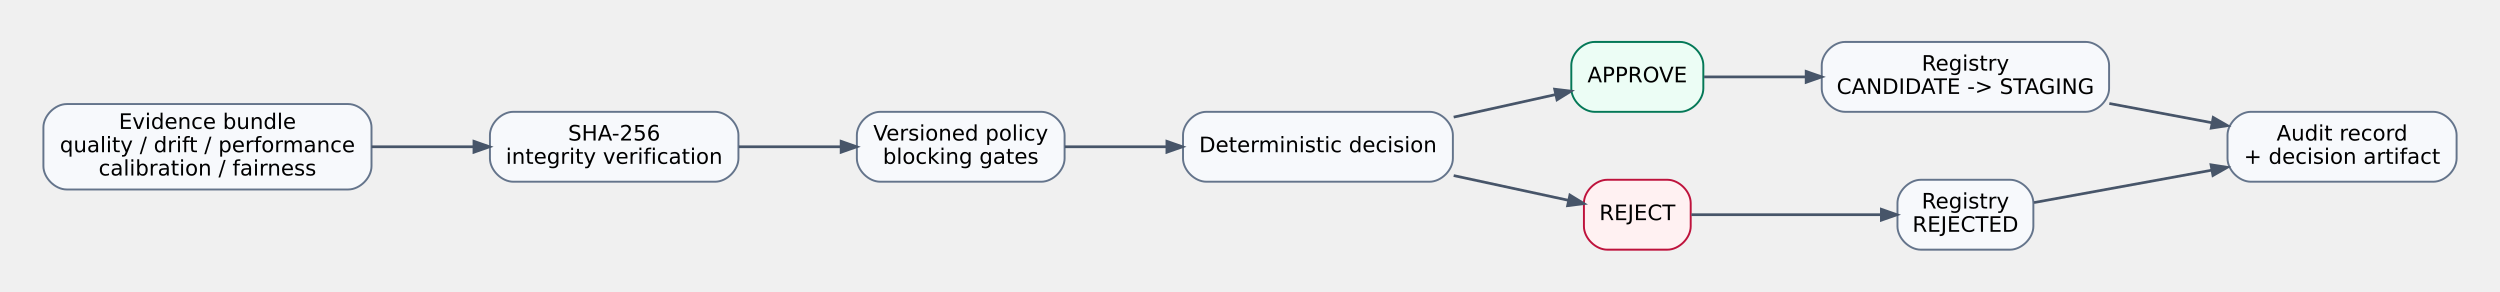
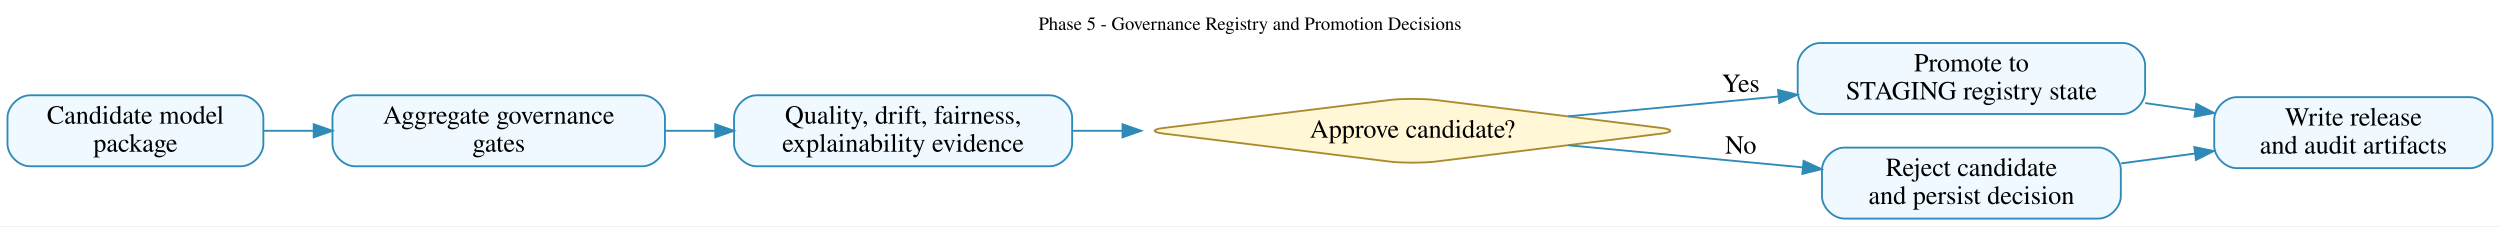
- <svg xmlns="http://www.w3.org/2000/svg" width="1286pt" height="150pt" viewBox="0.00 0.00 1286.20 150.20">
-   <g id="graph0" class="graph" transform="scale(1 1) rotate(0) translate(21.6 128.6)">
+ <svg xmlns="http://www.w3.org/2000/svg" width="1338pt" height="121pt" viewBox="0.00 0.00 1338.45 121.00">
+   <g id="graph0" class="graph" transform="scale(1 1) rotate(0) translate(4 117)">
+     <polygon fill="white" stroke="transparent" points="-4,4 -4,-117 1334.45,-117 1334.45,4 -4,4" />
+     <text text-anchor="middle" x="665.23" y="-101" font-family="Times,serif" font-size="10.00">Phase 5 - Governance Registry and Promotion Decisions</text>
    <g id="node1" class="node">
-       <path fill="#f7f9fc" stroke="#64748b" d="M157,-75C157,-75 12,-75 12,-75 6,-75 0,-69 0,-63 0,-63 0,-43 0,-43 0,-37 6,-31 12,-31 12,-31 157,-31 157,-31 163,-31 169,-37 169,-43 169,-43 169,-63 169,-63 169,-69 163,-75 157,-75" />
-       <text text-anchor="middle" x="84.5" y="-62.2" font-family="DejaVu Sans" font-size="11.00">Evidence bundle</text>
-       <text text-anchor="middle" x="84.5" y="-50.2" font-family="DejaVu Sans" font-size="11.00">quality / drift / performance</text>
-       <text text-anchor="middle" x="84.5" y="-38.2" font-family="DejaVu Sans" font-size="11.00">calibration / fairness</text>
+       <path fill="#eff9ff" stroke="#2f8ab8" d="M125,-66C125,-66 12,-66 12,-66 6,-66 0,-60 0,-54 0,-54 0,-40 0,-40 0,-34 6,-28 12,-28 12,-28 125,-28 125,-28 131,-28 137,-34 137,-40 137,-40 137,-54 137,-54 137,-60 131,-66 125,-66" />
+       <text text-anchor="middle" x="68.5" y="-50.8" font-family="Times,serif" font-size="14.00">Candidate model</text>
+       <text text-anchor="middle" x="68.5" y="-35.8" font-family="Times,serif" font-size="14.00">package</text>
    </g>
    <g id="node2" class="node">
-       <path fill="#f7f9fc" stroke="#64748b" d="M346,-71C346,-71 242,-71 242,-71 236,-71 230,-65 230,-59 230,-59 230,-47 230,-47 230,-41 236,-35 242,-35 242,-35 346,-35 346,-35 352,-35 358,-41 358,-47 358,-47 358,-59 358,-59 358,-65 352,-71 346,-71" />
-       <text text-anchor="middle" x="294" y="-56.2" font-family="DejaVu Sans" font-size="11.00">SHA-256</text>
-       <text text-anchor="middle" x="294" y="-44.2" font-family="DejaVu Sans" font-size="11.00">integrity verification</text>
+       <path fill="#eff9ff" stroke="#2f8ab8" d="M340,-66C340,-66 186,-66 186,-66 180,-66 174,-60 174,-54 174,-54 174,-40 174,-40 174,-34 180,-28 186,-28 186,-28 340,-28 340,-28 346,-28 352,-34 352,-40 352,-40 352,-54 352,-54 352,-60 346,-66 340,-66" />
+       <text text-anchor="middle" x="263" y="-50.8" font-family="Times,serif" font-size="14.00">Aggregate governance</text>
+       <text text-anchor="middle" x="263" y="-35.8" font-family="Times,serif" font-size="14.00">gates</text>
    </g>
    <g id="edge1" class="edge">
-       <path fill="none" stroke="#475569" stroke-width="1.4" d="M169,-53C186.42,-53 204.63,-53 221.57,-53" />
-       <polygon fill="#475569" stroke="#475569" stroke-width="1.4" points="221.77,-55.8 229.77,-53 221.77,-50.2 221.77,-55.8" />
+       <path fill="none" stroke="#2f8ab8" d="M137.1,-47C145.76,-47 154.75,-47 163.78,-47" />
+       <polygon fill="#2f8ab8" stroke="#2f8ab8" points="163.96,-50.5 173.95,-47 163.95,-43.5 163.96,-50.5" />
    </g>
    <g id="node3" class="node">
-       <path fill="#f7f9fc" stroke="#64748b" d="M514,-71C514,-71 431,-71 431,-71 425,-71 419,-65 419,-59 419,-59 419,-47 419,-47 419,-41 425,-35 431,-35 431,-35 514,-35 514,-35 520,-35 526,-41 526,-47 526,-47 526,-59 526,-59 526,-65 520,-71 514,-71" />
-       <text text-anchor="middle" x="472.5" y="-56.2" font-family="DejaVu Sans" font-size="11.00">Versioned policy</text>
-       <text text-anchor="middle" x="472.5" y="-44.2" font-family="DejaVu Sans" font-size="11.00">blocking gates</text>
+       <path fill="#eff9ff" stroke="#2f8ab8" d="M558,-66C558,-66 401,-66 401,-66 395,-66 389,-60 389,-54 389,-54 389,-40 389,-40 389,-34 395,-28 401,-28 401,-28 558,-28 558,-28 564,-28 570,-34 570,-40 570,-40 570,-54 570,-54 570,-60 564,-66 558,-66" />
+       <text text-anchor="middle" x="479.5" y="-50.8" font-family="Times,serif" font-size="14.00">Quality, drift, fairness,</text>
+       <text text-anchor="middle" x="479.5" y="-35.8" font-family="Times,serif" font-size="14.00">explainability evidence</text>
    </g>
    <g id="edge2" class="edge">
-       <path fill="none" stroke="#475569" stroke-width="1.4" d="M358.22,-53C375.31,-53 393.76,-53 410.71,-53" />
-       <polygon fill="#475569" stroke="#475569" stroke-width="1.4" points="410.9,-55.8 418.9,-53 410.9,-50.2 410.9,-55.8" />
+       <path fill="none" stroke="#2f8ab8" d="M352.17,-47C360.99,-47 369.98,-47 378.9,-47" />
+       <polygon fill="#2f8ab8" stroke="#2f8ab8" points="378.93,-50.5 388.93,-47 378.93,-43.5 378.93,-50.5" />
    </g>
    <g id="node4" class="node">
-       <path fill="#f7f9fc" stroke="#64748b" d="M714,-71C714,-71 599,-71 599,-71 593,-71 587,-65 587,-59 587,-59 587,-47 587,-47 587,-41 593,-35 599,-35 599,-35 714,-35 714,-35 720,-35 726,-41 726,-47 726,-47 726,-59 726,-59 726,-65 720,-71 714,-71" />
-       <text text-anchor="middle" x="656.5" y="-50.2" font-family="DejaVu Sans" font-size="11.00">Deterministic decision</text>
+       <path fill="#fff7d6" stroke="#aa8a2e" d="M740.32,-63.53C740.32,-63.53 618.68,-48.47 618.68,-48.47 612.73,-47.74 612.73,-46.26 618.68,-45.53 618.68,-45.53 740.32,-30.47 740.32,-30.47 746.27,-29.74 758.18,-29.74 764.14,-30.47 764.14,-30.47 885.77,-45.53 885.77,-45.53 891.73,-46.26 891.73,-47.74 885.77,-48.47 885.77,-48.47 764.14,-63.53 764.14,-63.53 758.18,-64.26 746.27,-64.26 740.32,-63.53" />
+       <text text-anchor="middle" x="752.23" y="-43.3" font-family="Times,serif" font-size="14.00">Approve candidate?</text>
    </g>
    <g id="edge3" class="edge">
-       <path fill="none" stroke="#475569" stroke-width="1.4" d="M526.14,-53C542.53,-53 560.95,-53 578.64,-53" />
-       <polygon fill="#475569" stroke="#475569" stroke-width="1.4" points="578.7,-55.8 586.7,-53 578.7,-50.2 578.7,-55.8" />
+       <path fill="none" stroke="#2f8ab8" d="M570.27,-47C578.88,-47 587.77,-47 596.78,-47" />
+       <polygon fill="#2f8ab8" stroke="#2f8ab8" points="596.98,-50.5 606.98,-47 596.98,-43.5 596.98,-50.5" />
    </g>
    <g id="node5" class="node">
-       <path fill="#ecfdf5" stroke="#047857" d="M843,-107C843,-107 799,-107 799,-107 793,-107 787,-101 787,-95 787,-95 787,-83 787,-83 787,-77 793,-71 799,-71 799,-71 843,-71 843,-71 849,-71 855,-77 855,-83 855,-83 855,-95 855,-95 855,-101 849,-107 843,-107" />
-       <text text-anchor="middle" x="821" y="-86.2" font-family="DejaVu Sans" font-size="11.00">APPROVE</text>
+       <path fill="#eff9ff" stroke="#2f8ab8" d="M1132.45,-94C1132.45,-94 970.45,-94 970.45,-94 964.45,-94 958.45,-88 958.45,-82 958.45,-82 958.45,-68 958.45,-68 958.45,-62 964.45,-56 970.45,-56 970.45,-56 1132.45,-56 1132.45,-56 1138.45,-56 1144.45,-62 1144.45,-68 1144.45,-68 1144.45,-82 1144.45,-82 1144.45,-88 1138.45,-94 1132.45,-94" />
+       <text text-anchor="middle" x="1051.45" y="-78.8" font-family="Times,serif" font-size="14.00">Promote to</text>
+       <text text-anchor="middle" x="1051.45" y="-63.8" font-family="Times,serif" font-size="14.00">STAGING registry state</text>
    </g>
    <g id="edge4" class="edge">
-       <path fill="none" stroke="#475569" stroke-width="1.4" d="M726.41,-68.27C744.24,-72.22 762.88,-76.35 778.79,-79.87" />
-       <polygon fill="#475569" stroke="#475569" stroke-width="1.4" points="778.42,-82.66 786.84,-81.65 779.63,-77.19 778.42,-82.66" />
+       <path fill="none" stroke="#2f8ab8" d="M835.63,-54.76C870.41,-58.04 911.28,-61.89 947.98,-65.35" />
+       <polygon fill="#2f8ab8" stroke="#2f8ab8" points="947.93,-68.86 958.21,-66.31 948.58,-61.89 947.93,-68.86" />
+       <text text-anchor="middle" x="927.95" y="-67.8" font-family="Times,serif" font-size="14.00">Yes</text>
    </g>
    <g id="node6" class="node">
-       <path fill="#fff1f2" stroke="#be123c" d="M836.5,-36C836.5,-36 805.5,-36 805.5,-36 799.5,-36 793.5,-30 793.5,-24 793.5,-24 793.5,-12 793.5,-12 793.5,-6 799.5,0 805.5,0 805.5,0 836.5,0 836.5,0 842.5,0 848.5,-6 848.5,-12 848.5,-12 848.5,-24 848.5,-24 848.5,-30 842.5,-36 836.5,-36" />
-       <text text-anchor="middle" x="821" y="-15.2" font-family="DejaVu Sans" font-size="11.00">REJECT</text>
+       <path fill="#eff9ff" stroke="#2f8ab8" d="M1119.45,-38C1119.45,-38 983.45,-38 983.45,-38 977.45,-38 971.45,-32 971.45,-26 971.45,-26 971.45,-12 971.45,-12 971.45,-6 977.45,0 983.45,0 983.45,0 1119.45,0 1119.45,0 1125.45,0 1131.45,-6 1131.45,-12 1131.45,-12 1131.45,-26 1131.45,-26 1131.45,-32 1125.45,-38 1119.45,-38" />
+       <text text-anchor="middle" x="1051.45" y="-22.8" font-family="Times,serif" font-size="14.00">Reject candidate</text>
+       <text text-anchor="middle" x="1051.45" y="-7.8" font-family="Times,serif" font-size="14.00">and persist decision</text>
    </g>
    <g id="edge5" class="edge">
-       <path fill="none" stroke="#475569" stroke-width="1.4" d="M726.41,-38.16C746.78,-33.77 768.21,-29.15 785.42,-25.45" />
-       <polygon fill="#475569" stroke="#475569" stroke-width="1.4" points="786.27,-28.13 793.5,-23.71 785.09,-22.66 786.27,-28.13" />
+       <path fill="none" stroke="#2f8ab8" d="M835.63,-39.24C874.67,-35.56 921.37,-31.16 961.25,-27.4" />
+       <polygon fill="#2f8ab8" stroke="#2f8ab8" points="961.6,-30.89 971.23,-26.46 960.94,-23.92 961.6,-30.89" />
+       <text text-anchor="middle" x="927.95" y="-34.8" font-family="Times,serif" font-size="14.00">No</text>
    </g>
    <g id="node7" class="node">
-       <path fill="#f7f9fc" stroke="#64748b" d="M1052,-107C1052,-107 928,-107 928,-107 922,-107 916,-101 916,-95 916,-95 916,-83 916,-83 916,-77 922,-71 928,-71 928,-71 1052,-71 1052,-71 1058,-71 1064,-77 1064,-83 1064,-83 1064,-95 1064,-95 1064,-101 1058,-107 1052,-107" />
-       <text text-anchor="middle" x="990" y="-92.2" font-family="DejaVu Sans" font-size="11.00">Registry</text>
-       <text text-anchor="middle" x="990" y="-80.2" font-family="DejaVu Sans" font-size="11.00">CANDIDATE -&gt; STAGING</text>
+       <path fill="#eff9ff" stroke="#2f8ab8" d="M1318.45,-65C1318.45,-65 1193.45,-65 1193.45,-65 1187.45,-65 1181.45,-59 1181.45,-53 1181.45,-53 1181.45,-39 1181.45,-39 1181.45,-33 1187.45,-27 1193.45,-27 1193.45,-27 1318.45,-27 1318.45,-27 1324.45,-27 1330.45,-33 1330.45,-39 1330.45,-39 1330.45,-53 1330.45,-53 1330.45,-59 1324.45,-65 1318.45,-65" />
+       <text text-anchor="middle" x="1255.95" y="-49.8" font-family="Times,serif" font-size="14.00">Write release</text>
+       <text text-anchor="middle" x="1255.95" y="-34.8" font-family="Times,serif" font-size="14.00">and audit artifacts</text>
    </g>
    <g id="edge6" class="edge">
-       <path fill="none" stroke="#475569" stroke-width="1.4" d="M855.39,-89C870.5,-89 889.08,-89 907.52,-89" />
-       <polygon fill="#475569" stroke="#475569" stroke-width="1.4" points="907.97,-91.8 915.97,-89 907.97,-86.2 907.97,-91.8" />
-     </g>
-     <g id="node8" class="node">
-       <path fill="#f7f9fc" stroke="#64748b" d="M1013,-36C1013,-36 967,-36 967,-36 961,-36 955,-30 955,-24 955,-24 955,-12 955,-12 955,-6 961,0 967,0 967,0 1013,0 1013,0 1019,0 1025,-6 1025,-12 1025,-12 1025,-24 1025,-24 1025,-30 1019,-36 1013,-36" />
-       <text text-anchor="middle" x="990" y="-21.2" font-family="DejaVu Sans" font-size="11.00">Registry</text>
-       <text text-anchor="middle" x="990" y="-9.2" font-family="DejaVu Sans" font-size="11.00">REJECTED</text>
-     </g>
-     <g id="edge8" class="edge">
-       <path fill="none" stroke="#475569" stroke-width="1.4" d="M848.83,-18C875.13,-18 915.62,-18 946.33,-18" />
-       <polygon fill="#475569" stroke="#475569" stroke-width="1.4" points="946.71,-20.8 954.71,-18 946.71,-15.2 946.71,-20.8" />
-     </g>
-     <g id="node9" class="node">
-       <path fill="#f7f9fc" stroke="#64748b" d="M1231,-71C1231,-71 1137,-71 1137,-71 1131,-71 1125,-65 1125,-59 1125,-59 1125,-47 1125,-47 1125,-41 1131,-35 1137,-35 1137,-35 1231,-35 1231,-35 1237,-35 1243,-41 1243,-47 1243,-47 1243,-59 1243,-59 1243,-65 1237,-71 1231,-71" />
-       <text text-anchor="middle" x="1184" y="-56.2" font-family="DejaVu Sans" font-size="11.00">Audit record</text>
-       <text text-anchor="middle" x="1184" y="-44.2" font-family="DejaVu Sans" font-size="11.00">+ decision artifact</text>
+       <path fill="none" stroke="#2f8ab8" d="M1144.52,-61.82C1153.48,-60.53 1162.53,-59.24 1171.4,-57.97" />
+       <polygon fill="#2f8ab8" stroke="#2f8ab8" points="1171.91,-61.43 1181.32,-56.55 1170.92,-54.5 1171.91,-61.43" />
    </g>
    <g id="edge7" class="edge">
-       <path fill="none" stroke="#475569" stroke-width="1.4" d="M1064.13,-75.29C1081.44,-72.04 1099.79,-68.6 1116.77,-65.42" />
-       <polygon fill="#475569" stroke="#475569" stroke-width="1.4" points="1117.64,-68.1 1124.98,-63.88 1116.61,-62.6 1117.64,-68.1" />
-     </g>
-     <g id="edge9" class="edge">
-       <path fill="none" stroke="#475569" stroke-width="1.4" d="M1025.33,-24.26C1050.67,-28.88 1085.97,-35.31 1116.74,-40.92" />
-       <polygon fill="#475569" stroke="#475569" stroke-width="1.4" points="1116.5,-43.72 1124.87,-42.4 1117.5,-38.21 1116.5,-43.72" />
+       <path fill="none" stroke="#2f8ab8" d="M1131.62,-29.55C1144.61,-31.29 1158.11,-33.09 1171.22,-34.83" />
+       <polygon fill="#2f8ab8" stroke="#2f8ab8" points="1170.77,-38.31 1181.14,-36.16 1171.69,-31.37 1170.77,-38.31" />
    </g>
  </g>
</svg>
